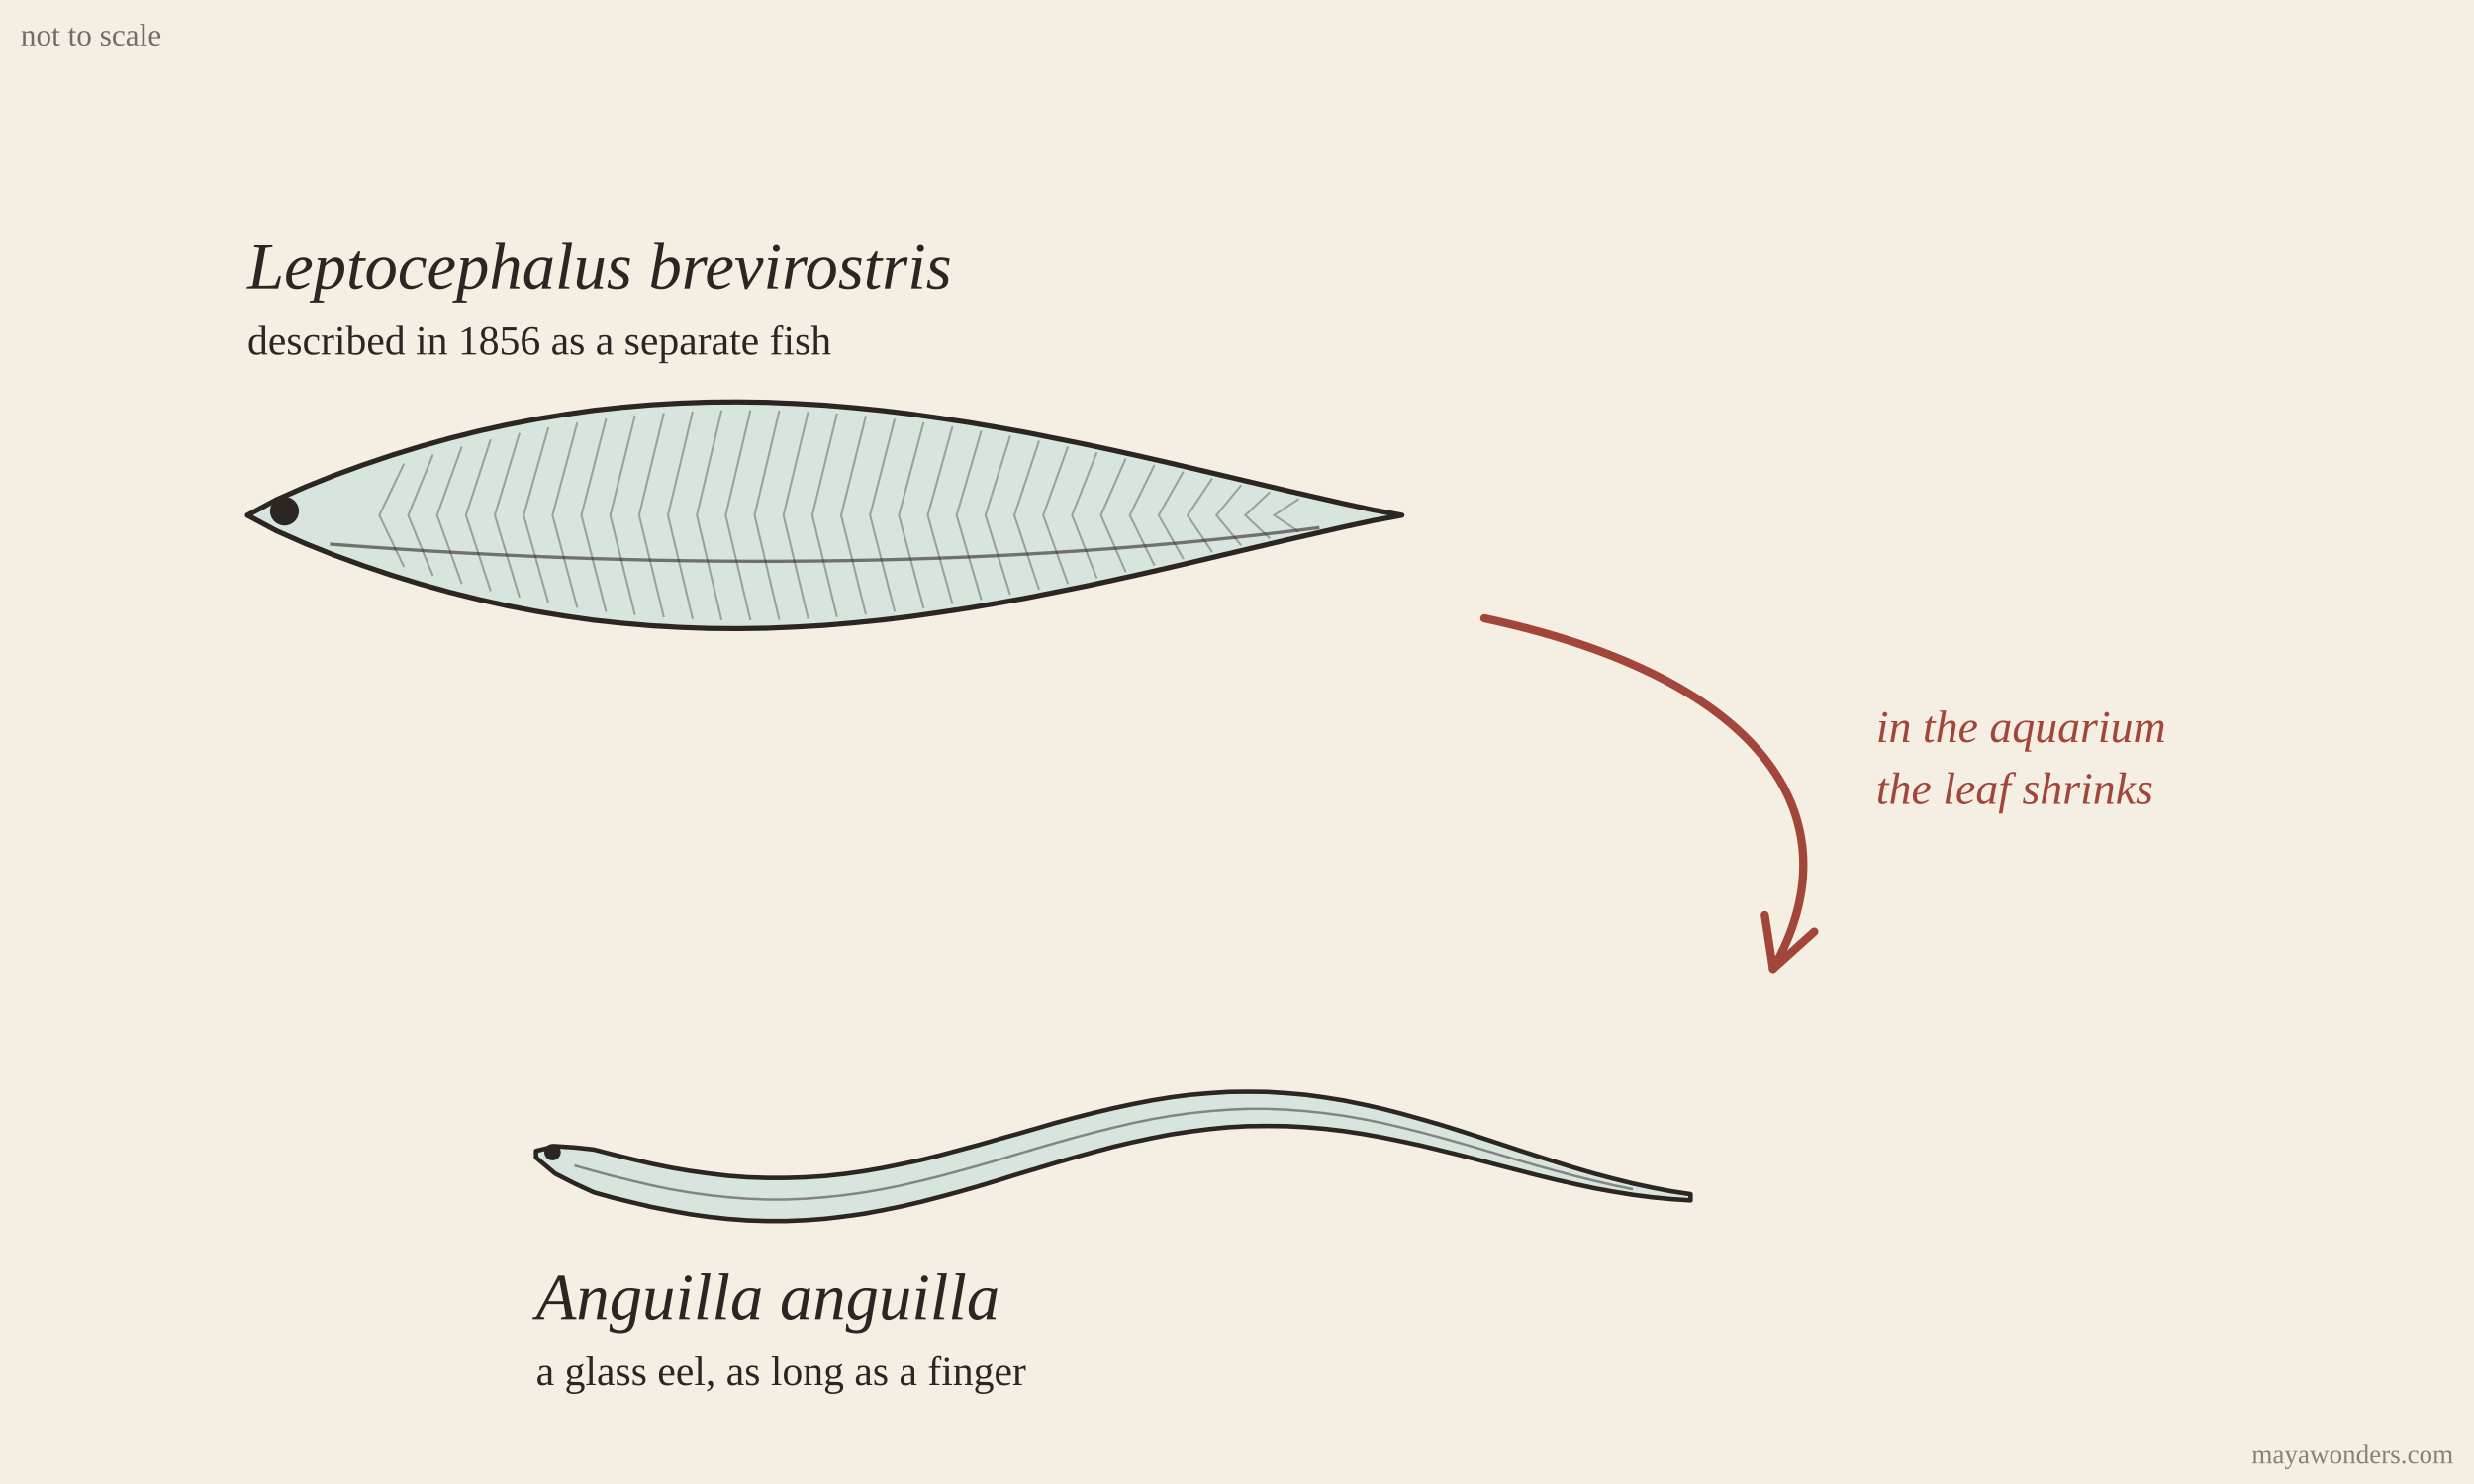
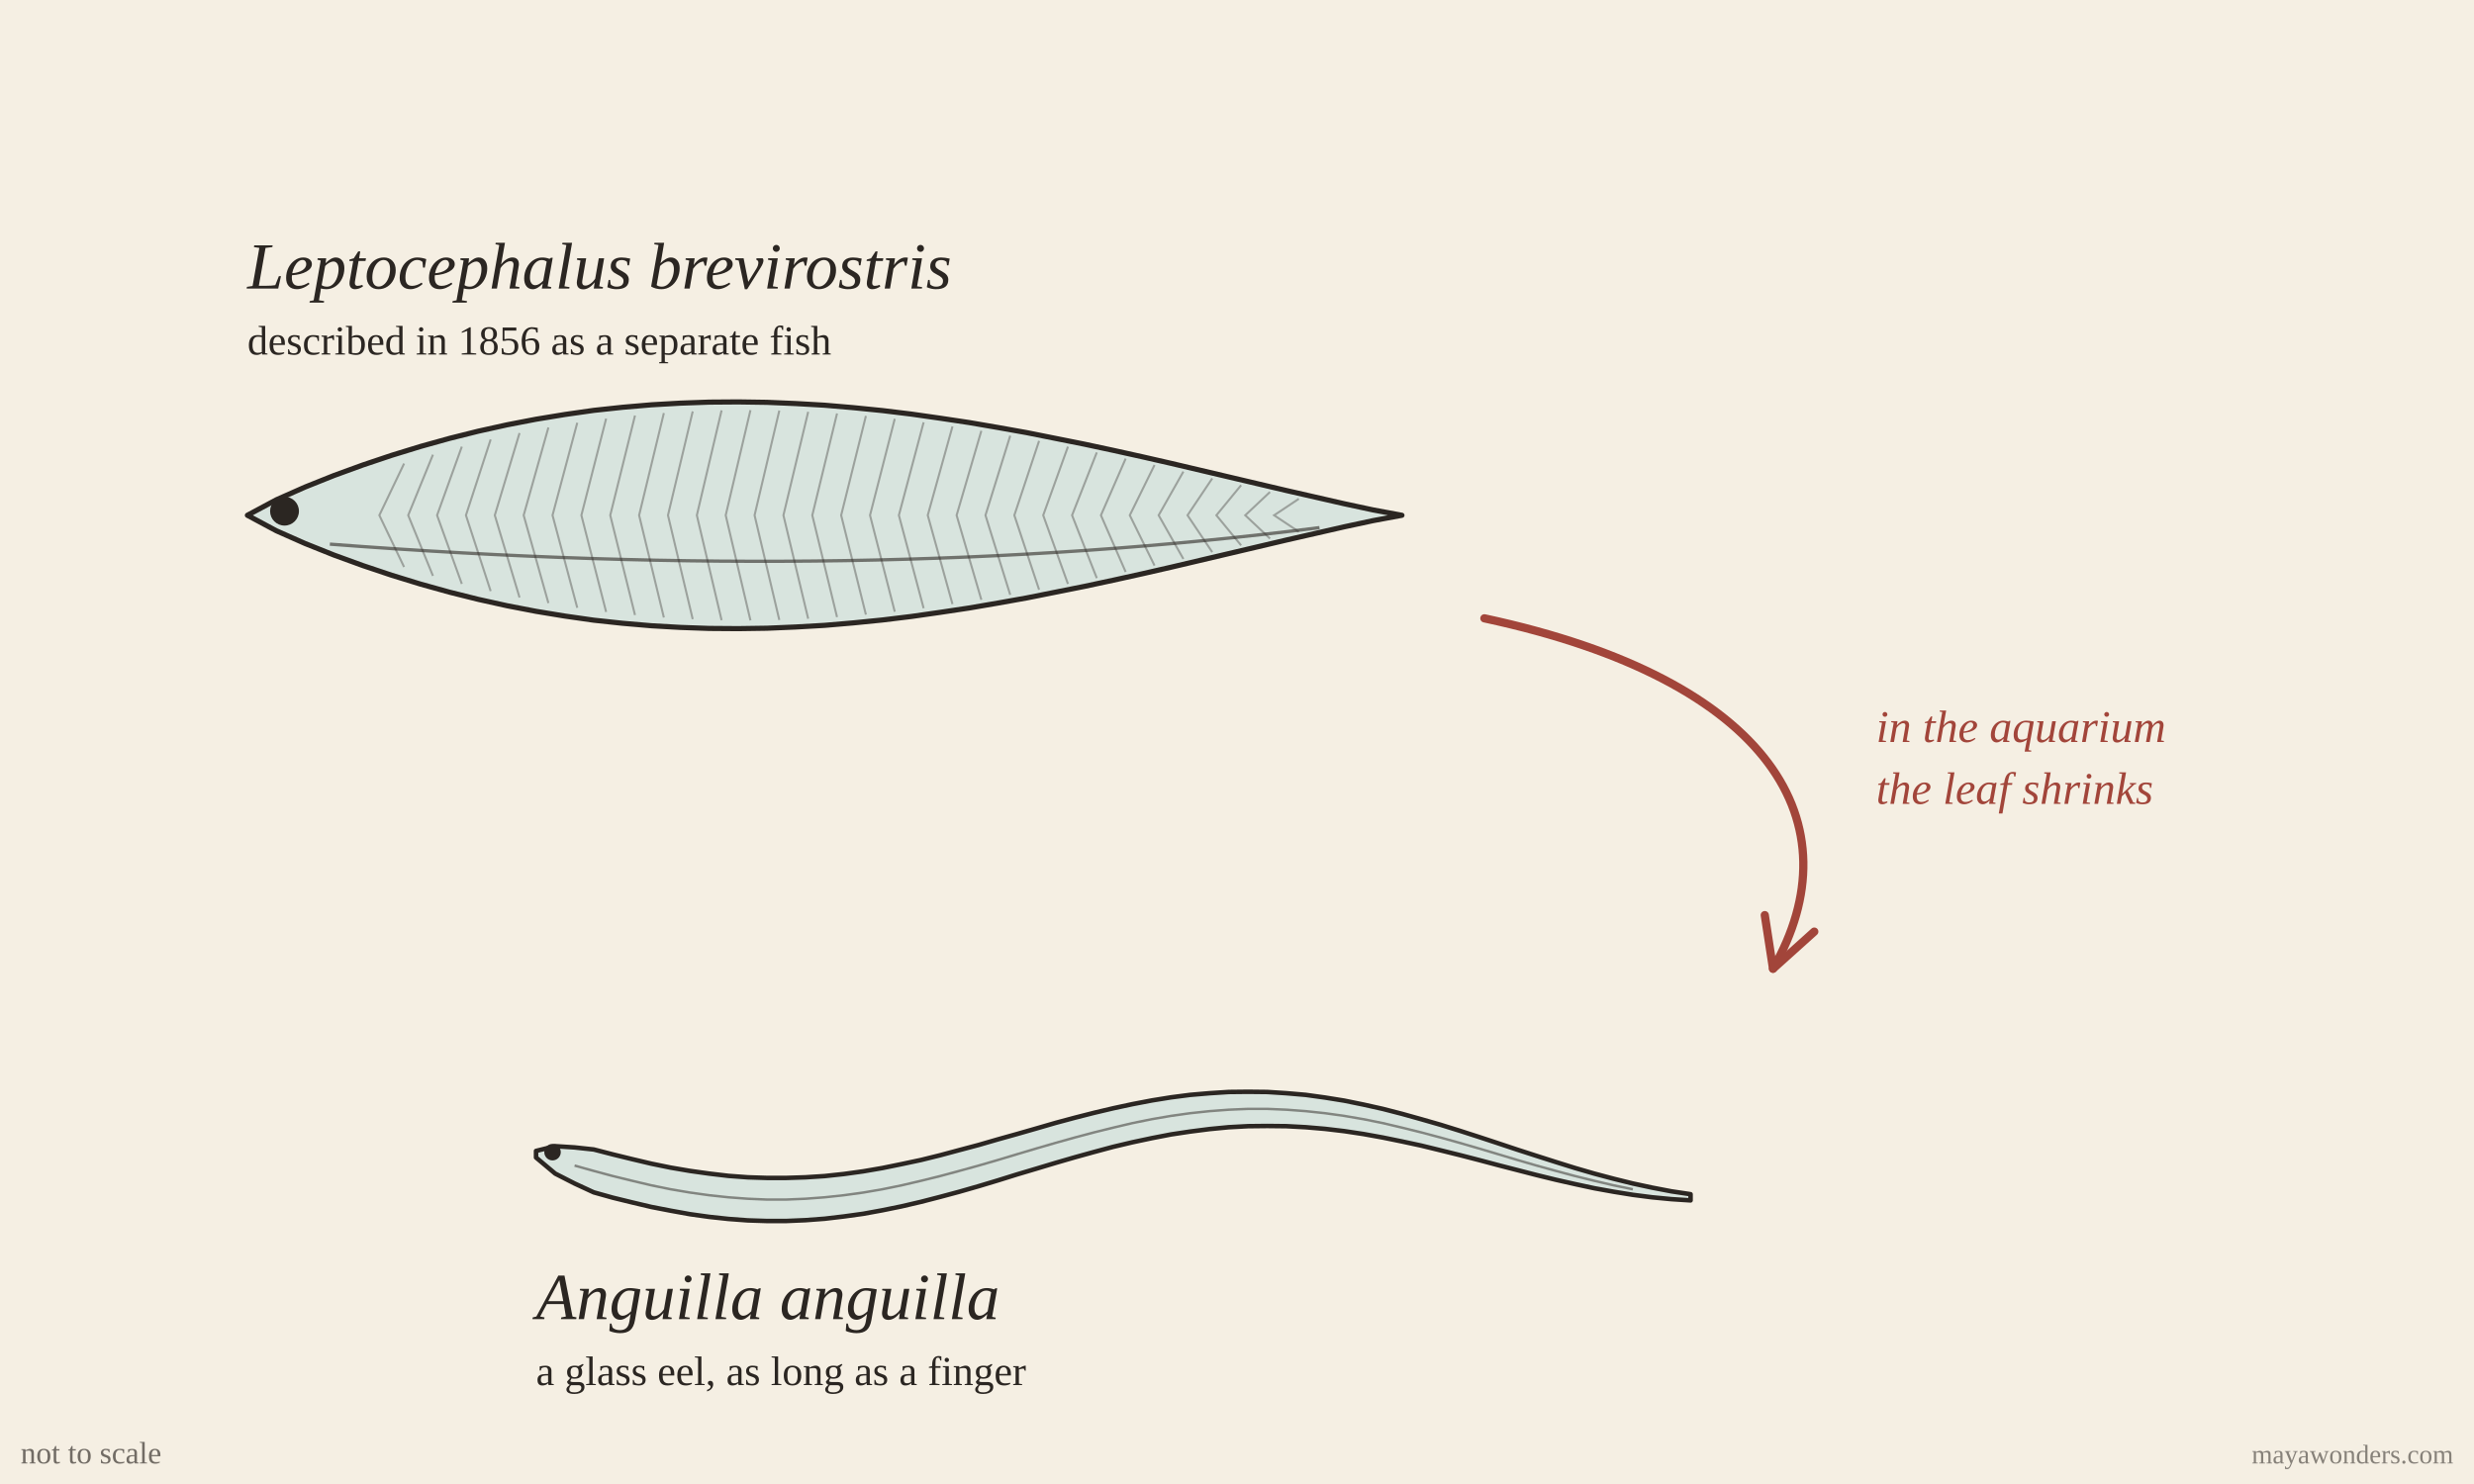
<svg xmlns="http://www.w3.org/2000/svg" viewBox="0 0 1200 720" width="1200" height="720" role="img" aria-label="An eel larva, a transparent leaf with an eye, and the glass eel it turns into">
  <rect width="1200" height="720" fill="#f5efe3" />
  <path d="M 120.0 250.0 L 134.0 242.5 L 148.0 236.3 L 162.0 230.7 L 176.0 225.6 L 190.0 220.9 L 204.0 216.6 L 218.0 212.7 L 232.0 209.2 L 246.0 206.1 L 260.0 203.4 L 274.0 201.1 L 288.0 199.1 L 302.0 197.6 L 316.0 196.4 L 330.0 195.6 L 344.0 195.1 L 358.0 195.0 L 372.0 195.2 L 386.0 195.8 L 400.0 196.6 L 414.0 197.8 L 428.0 199.2 L 442.0 200.9 L 456.0 202.9 L 470.0 205.0 L 484.0 207.4 L 498.0 209.9 L 512.0 212.7 L 526.0 215.5 L 540.0 218.5 L 554.0 221.6 L 568.0 224.8 L 582.0 228.1 L 596.0 231.4 L 610.0 234.7 L 624.0 238.0 L 638.0 241.2 L 652.0 244.4 L 666.0 247.4 L 680.0 250.0 L 680.0 250.0 L 666.0 252.6 L 652.0 255.6 L 638.0 258.8 L 624.0 262.0 L 610.0 265.3 L 596.0 268.6 L 582.0 271.9 L 568.0 275.2 L 554.0 278.4 L 540.0 281.5 L 526.0 284.5 L 512.0 287.3 L 498.0 290.1 L 484.0 292.6 L 470.0 295.0 L 456.0 297.1 L 442.0 299.1 L 428.0 300.8 L 414.0 302.2 L 400.0 303.4 L 386.0 304.2 L 372.0 304.8 L 358.0 305.0 L 344.0 304.9 L 330.0 304.4 L 316.0 303.6 L 302.0 302.4 L 288.0 300.9 L 274.0 298.9 L 260.0 296.6 L 246.0 293.9 L 232.0 290.8 L 218.0 287.3 L 204.0 283.4 L 190.0 279.1 L 176.0 274.4 L 162.0 269.3 L 148.0 263.7 L 134.0 257.5 L 120.0 250.0 Z" fill="#cfe0dc" fill-opacity="0.75" stroke="#2b2622" stroke-width="2.5" stroke-linejoin="round" />
  <path d="M 196.0 224.9 L 184.0 250.0 L 196.0 275.1" fill="none" stroke="#2b2622" stroke-width="1" opacity="0.35" />
  <path d="M 210.0 220.6 L 198.0 250.0 L 210.0 279.4" fill="none" stroke="#2b2622" stroke-width="1" opacity="0.35" />
  <path d="M 224.0 216.7 L 212.0 250.0 L 224.0 283.3" fill="none" stroke="#2b2622" stroke-width="1" opacity="0.35" />
  <path d="M 238.0 213.2 L 226.0 250.0 L 238.0 286.8" fill="none" stroke="#2b2622" stroke-width="1" opacity="0.35" />
  <path d="M 252.0 210.1 L 240.0 250.0 L 252.0 289.9" fill="none" stroke="#2b2622" stroke-width="1" opacity="0.35" />
  <path d="M 266.0 207.4 L 254.0 250.0 L 266.0 292.6" fill="none" stroke="#2b2622" stroke-width="1" opacity="0.35" />
  <path d="M 280.0 205.1 L 268.0 250.0 L 280.0 294.9" fill="none" stroke="#2b2622" stroke-width="1" opacity="0.35" />
  <path d="M 294.0 203.1 L 282.0 250.0 L 294.0 296.9" fill="none" stroke="#2b2622" stroke-width="1" opacity="0.35" />
  <path d="M 308.0 201.6 L 296.0 250.0 L 308.0 298.4" fill="none" stroke="#2b2622" stroke-width="1" opacity="0.35" />
  <path d="M 322.0 200.4 L 310.0 250.0 L 322.0 299.6" fill="none" stroke="#2b2622" stroke-width="1" opacity="0.35" />
  <path d="M 336.0 199.6 L 324.0 250.0 L 336.0 300.4" fill="none" stroke="#2b2622" stroke-width="1" opacity="0.35" />
  <path d="M 350.0 199.1 L 338.0 250.0 L 350.0 300.9" fill="none" stroke="#2b2622" stroke-width="1" opacity="0.35" />
  <path d="M 364.0 199.0 L 352.0 250.0 L 364.0 301.0" fill="none" stroke="#2b2622" stroke-width="1" opacity="0.35" />
  <path d="M 378.0 199.2 L 366.0 250.0 L 378.0 300.8" fill="none" stroke="#2b2622" stroke-width="1" opacity="0.35" />
  <path d="M 392.0 199.8 L 380.0 250.0 L 392.0 300.2" fill="none" stroke="#2b2622" stroke-width="1" opacity="0.35" />
  <path d="M 406.0 200.6 L 394.0 250.0 L 406.0 299.4" fill="none" stroke="#2b2622" stroke-width="1" opacity="0.35" />
  <path d="M 420.0 201.8 L 408.0 250.0 L 420.0 298.2" fill="none" stroke="#2b2622" stroke-width="1" opacity="0.35" />
  <path d="M 434.0 203.2 L 422.0 250.0 L 434.0 296.8" fill="none" stroke="#2b2622" stroke-width="1" opacity="0.35" />
  <path d="M 448.0 204.9 L 436.0 250.0 L 448.0 295.1" fill="none" stroke="#2b2622" stroke-width="1" opacity="0.35" />
  <path d="M 462.0 206.9 L 450.0 250.0 L 462.0 293.1" fill="none" stroke="#2b2622" stroke-width="1" opacity="0.35" />
  <path d="M 476.0 209.0 L 464.0 250.0 L 476.0 291.0" fill="none" stroke="#2b2622" stroke-width="1" opacity="0.35" />
  <path d="M 490.0 211.4 L 478.0 250.0 L 490.0 288.6" fill="none" stroke="#2b2622" stroke-width="1" opacity="0.35" />
  <path d="M 504.0 213.9 L 492.0 250.0 L 504.0 286.1" fill="none" stroke="#2b2622" stroke-width="1" opacity="0.35" />
  <path d="M 518.0 216.7 L 506.0 250.0 L 518.0 283.3" fill="none" stroke="#2b2622" stroke-width="1" opacity="0.35" />
  <path d="M 532.0 219.5 L 520.0 250.0 L 532.0 280.5" fill="none" stroke="#2b2622" stroke-width="1" opacity="0.35" />
  <path d="M 546.0 222.5 L 534.0 250.0 L 546.0 277.5" fill="none" stroke="#2b2622" stroke-width="1" opacity="0.35" />
  <path d="M 560.0 225.6 L 548.0 250.0 L 560.0 274.4" fill="none" stroke="#2b2622" stroke-width="1" opacity="0.35" />
  <path d="M 574.0 228.8 L 562.0 250.0 L 574.0 271.2" fill="none" stroke="#2b2622" stroke-width="1" opacity="0.35" />
  <path d="M 588.0 232.1 L 576.0 250.0 L 588.0 267.9" fill="none" stroke="#2b2622" stroke-width="1" opacity="0.35" />
  <path d="M 602.0 235.4 L 590.0 250.0 L 602.0 264.6" fill="none" stroke="#2b2622" stroke-width="1" opacity="0.35" />
  <path d="M 616.0 238.7 L 604.0 250.0 L 616.0 261.3" fill="none" stroke="#2b2622" stroke-width="1" opacity="0.35" />
  <path d="M 630.0 242.0 L 618.0 250.0 L 630.0 258.0" fill="none" stroke="#2b2622" stroke-width="1" opacity="0.35" />
  <path d="M 160 264 Q 420 284 640 256" fill="none" stroke="#2b2622" stroke-width="1.6" opacity="0.6" />
  <circle cx="138" cy="248" r="7" fill="#2b2622" />
  <text x="120" y="140" font-family="Georgia, 'Times New Roman', serif" font-size="32" font-style="italic" fill="#2b2622">Leptocephalus brevirostris</text>
  <text x="120" y="172" font-family="Georgia, 'Times New Roman', serif" font-size="20" fill="#2b2622">described in 1856 as a separate fish</text>
  <path d="M 720 300 C 860 330 900 400 860 470" fill="none" stroke="#a2453a" stroke-width="4" stroke-linecap="round" />
  <path d="M 860 470 l -4 -26 m 4 26 l 20 -18" fill="none" stroke="#a2453a" stroke-width="4" stroke-linecap="round" />
  <text x="910" y="360" font-family="Georgia, 'Times New Roman', serif" font-size="22" font-style="italic" fill="#a2453a">in the aquarium</text>
  <text x="910" y="390" font-family="Georgia, 'Times New Roman', serif" font-size="22" font-style="italic" fill="#a2453a">the leaf shrinks</text>
  <path d="M 260.0 558.4 L 269.3 556.1 L 278.7 556.7 L 288.0 557.7 L 297.3 560.1 L 306.7 562.4 L 316.0 564.6 L 325.3 566.5 L 334.7 568.1 L 344.0 569.4 L 353.3 570.5 L 362.7 571.2 L 372.0 571.5 L 381.3 571.5 L 390.7 571.2 L 400.0 570.6 L 409.3 569.6 L 418.7 568.3 L 428.0 566.7 L 437.3 564.8 L 446.7 562.8 L 456.0 560.5 L 465.3 558.0 L 474.7 555.5 L 484.0 552.8 L 493.3 550.2 L 502.7 547.5 L 512.0 544.8 L 521.3 542.3 L 530.7 539.9 L 540.0 537.7 L 549.3 535.7 L 558.7 533.9 L 568.0 532.4 L 577.3 531.2 L 586.7 530.4 L 596.0 529.8 L 605.3 529.7 L 614.7 529.8 L 624.0 530.4 L 633.3 531.2 L 642.7 532.5 L 652.0 534.0 L 661.3 535.9 L 670.7 538.0 L 680.0 540.4 L 689.3 543.0 L 698.7 545.7 L 708.0 548.6 L 717.3 551.6 L 726.7 554.7 L 736.0 557.8 L 745.3 560.8 L 754.7 563.8 L 764.0 566.7 L 773.3 569.4 L 782.7 571.9 L 792.0 574.2 L 801.3 576.2 L 810.7 578.0 L 820.0 579.4 L 820.0 582.4 L 810.7 581.8 L 801.3 580.9 L 792.0 579.7 L 782.7 578.2 L 773.3 576.5 L 764.0 574.5 L 754.7 572.4 L 745.3 570.1 L 736.0 567.7 L 726.7 565.3 L 717.3 562.8 L 708.0 560.4 L 698.7 558.1 L 689.3 555.8 L 680.0 553.8 L 670.7 551.9 L 661.3 550.2 L 652.0 548.8 L 642.7 547.7 L 633.3 546.9 L 624.0 546.4 L 614.7 546.3 L 605.3 546.4 L 596.0 546.9 L 586.7 547.8 L 577.3 549.0 L 568.0 550.4 L 558.7 552.2 L 549.3 554.2 L 540.0 556.4 L 530.7 558.9 L 521.3 561.5 L 512.0 564.2 L 502.7 567.0 L 493.3 569.8 L 484.0 572.7 L 474.7 575.5 L 465.3 578.2 L 456.0 580.7 L 446.7 583.1 L 437.3 585.3 L 428.0 587.2 L 418.7 588.9 L 409.3 590.2 L 400.0 591.3 L 390.7 592.0 L 381.3 592.4 L 372.0 592.4 L 362.7 592.1 L 353.3 591.4 L 344.0 590.4 L 334.7 589.1 L 325.3 587.4 L 316.0 585.6 L 306.7 583.4 L 297.3 581.1 L 288.0 578.5 L 278.7 574.2 L 269.3 569.4 L 260.0 561.6 Z" fill="#cfe0dc" fill-opacity="0.75" stroke="#2b2622" stroke-width="2.2" stroke-linejoin="round" />
  <path d="M 278.7 565.5 L 288.0 568.1 L 297.3 570.6 L 306.7 572.9 L 316.0 575.1 L 325.3 577.0 L 334.7 578.6 L 344.0 579.9 L 353.3 580.9 L 362.7 581.6 L 372.0 582.0 L 381.3 582.0 L 390.7 581.6 L 400.0 580.9 L 409.3 579.9 L 418.7 578.6 L 428.0 577.0 L 437.3 575.1 L 446.7 572.9 L 456.0 570.6 L 465.3 568.1 L 474.7 565.5 L 484.0 562.8 L 493.3 560.0 L 502.7 557.2 L 512.0 554.5 L 521.3 551.9 L 530.7 549.4 L 540.0 547.1 L 549.3 544.9 L 558.7 543.0 L 568.0 541.4 L 577.3 540.1 L 586.7 539.1 L 596.0 538.4 L 605.3 538.0 L 614.7 538.0 L 624.0 538.4 L 633.3 539.1 L 642.7 540.1 L 652.0 541.4 L 661.3 543.0 L 670.7 544.9 L 680.0 547.1 L 689.3 549.4 L 698.7 551.9 L 708.0 554.5 L 717.3 557.2 L 726.7 560.0 L 736.0 562.8 L 745.3 565.5 L 754.7 568.1 L 764.0 570.6 L 773.3 572.9 L 782.7 575.1 L 792.0 577.0" fill="none" stroke="#2b2622" stroke-width="1.2" opacity="0.5" />
  <circle cx="268" cy="559" r="4" fill="#2b2622" />
  <text x="260" y="640" font-family="Georgia, 'Times New Roman', serif" font-size="32" font-style="italic" fill="#2b2622">Anguilla anguilla</text>
  <text x="260" y="672" font-family="Georgia, 'Times New Roman', serif" font-size="20" fill="#2b2622">a glass eel, as long as a finger</text>
-   <text x="10" y="22" text-anchor="start" font-family="Georgia, 'Times New Roman', serif" font-size="15" fill="#2b2622" opacity="0.65">not to scale</text>
+   <text x="10" y="710" text-anchor="start" font-family="Georgia, 'Times New Roman', serif" font-size="15" fill="#2b2622" opacity="0.65">not to scale</text>
  <text x="1190" y="710" text-anchor="end" font-family="Georgia, 'Times New Roman', serif" font-size="13" fill="#2b2622" opacity="0.55">mayawonders.com</text>
</svg>
